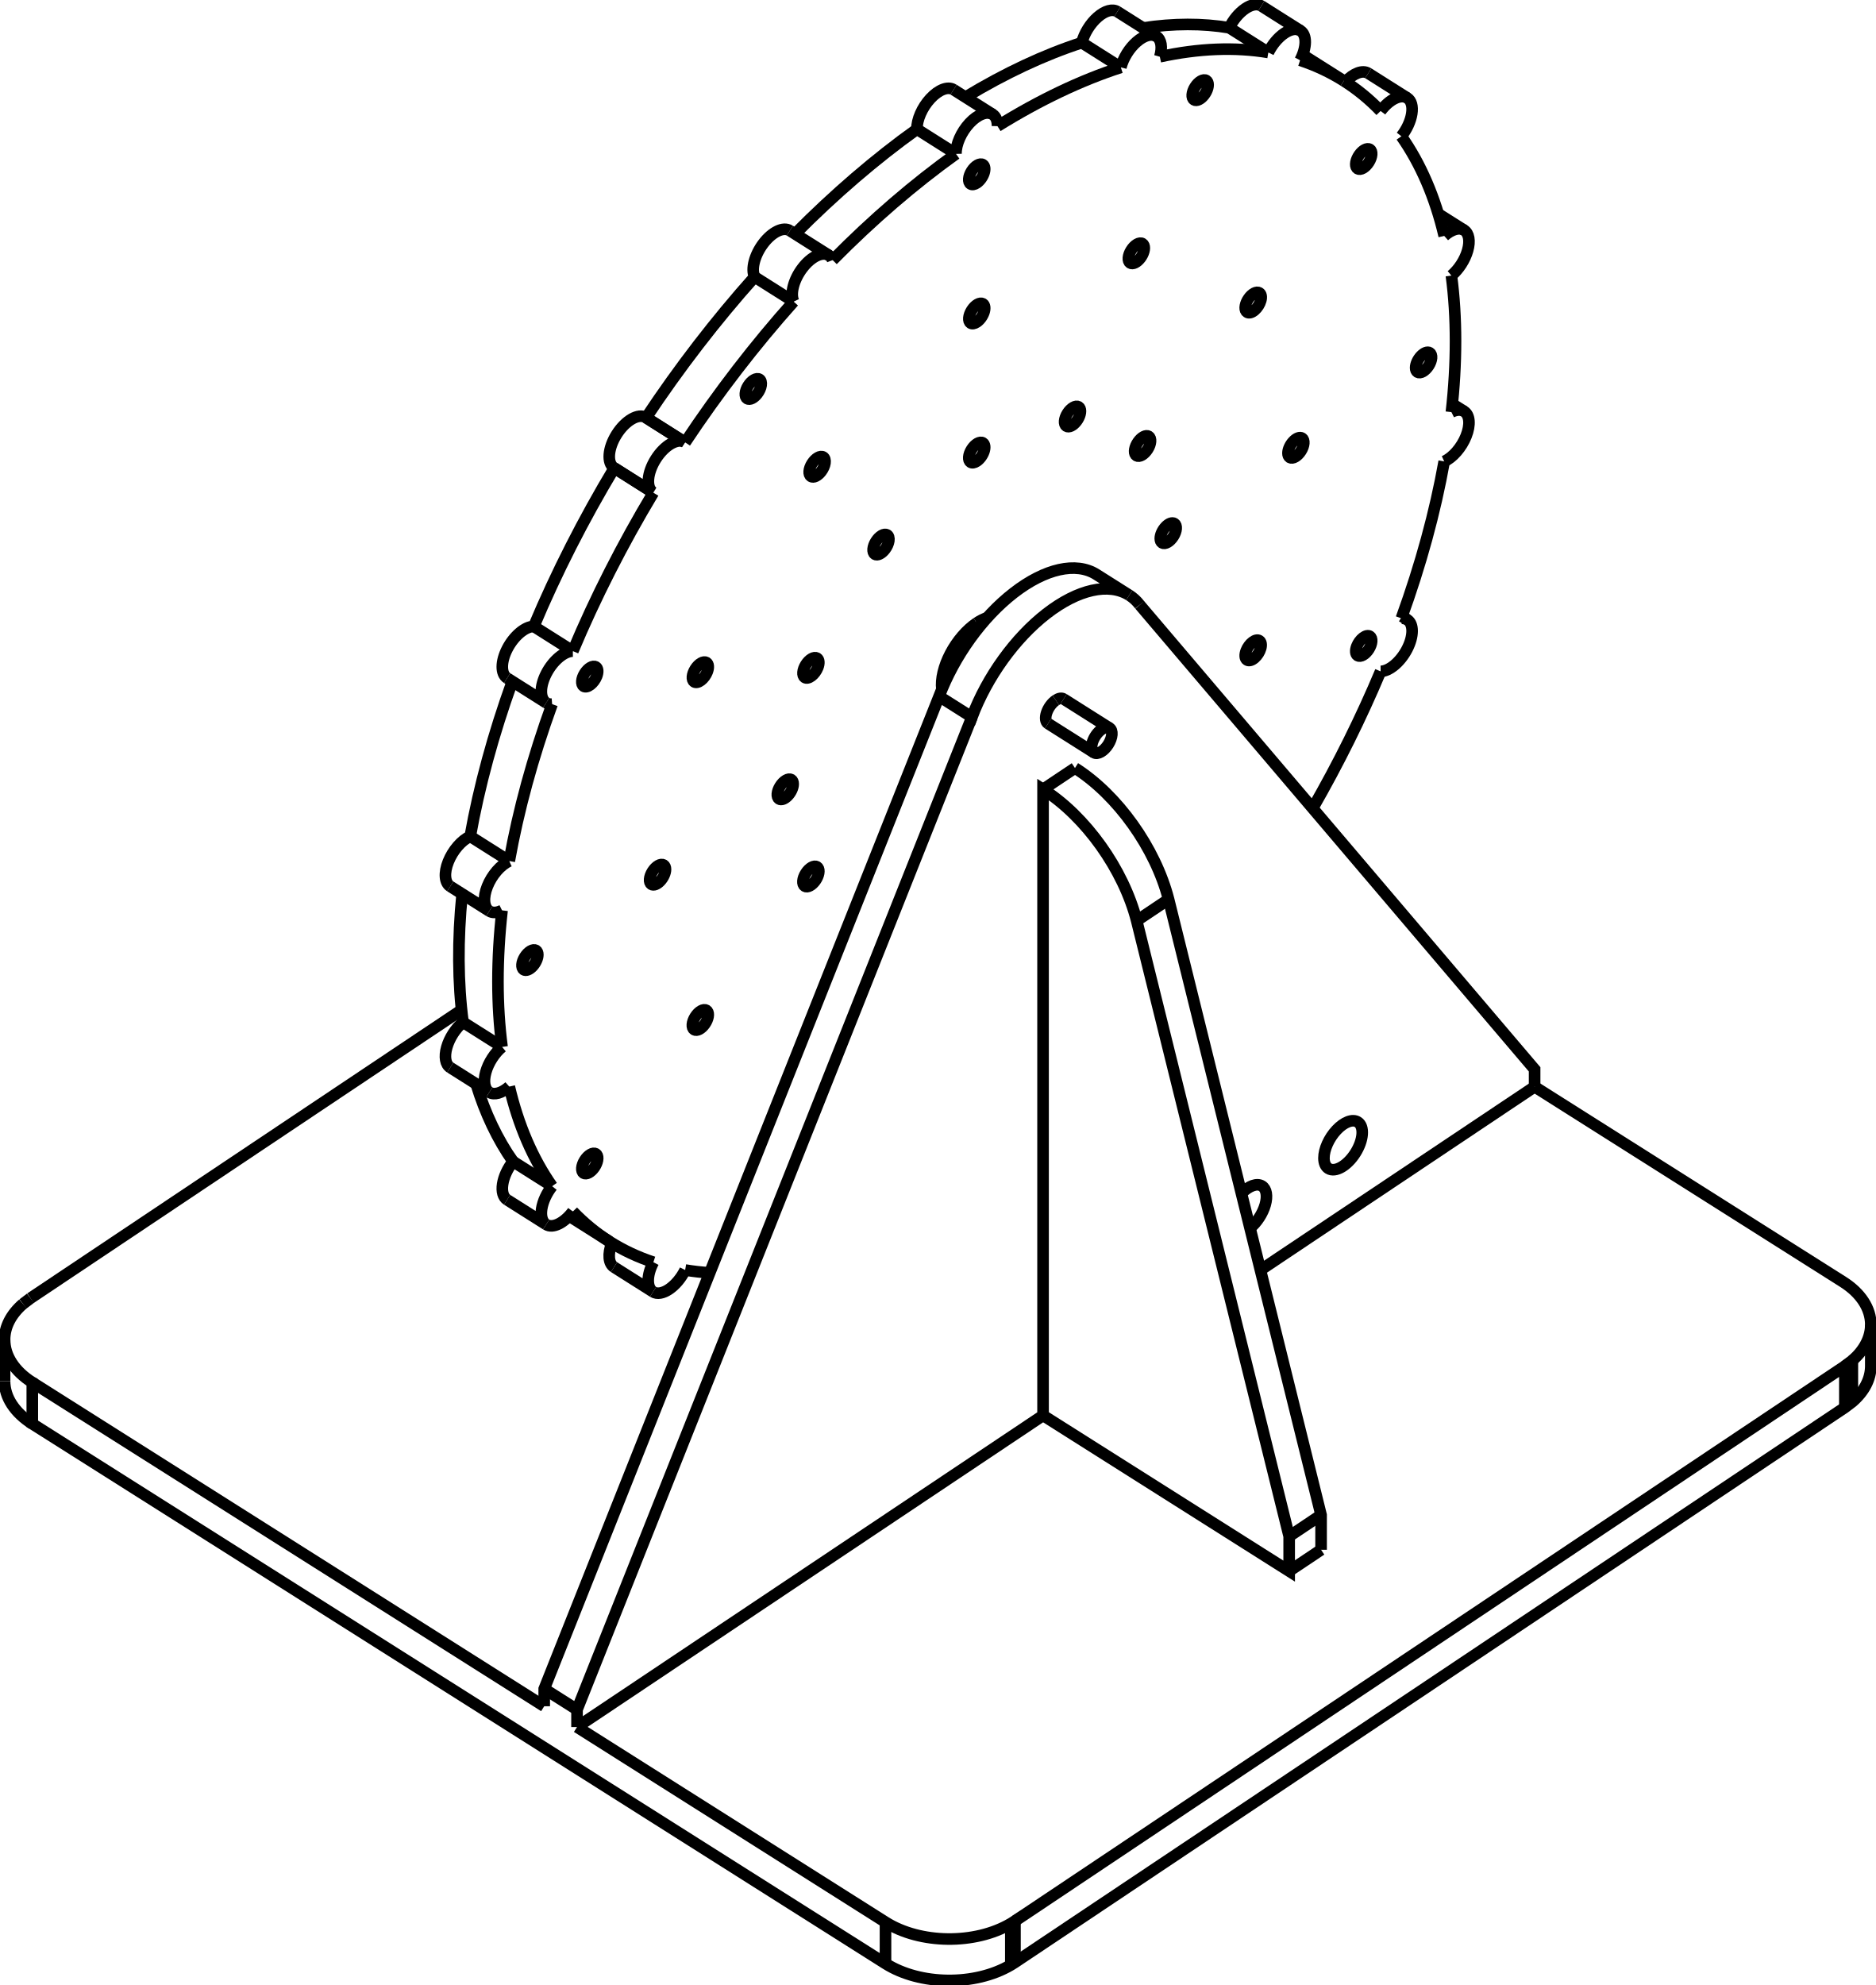
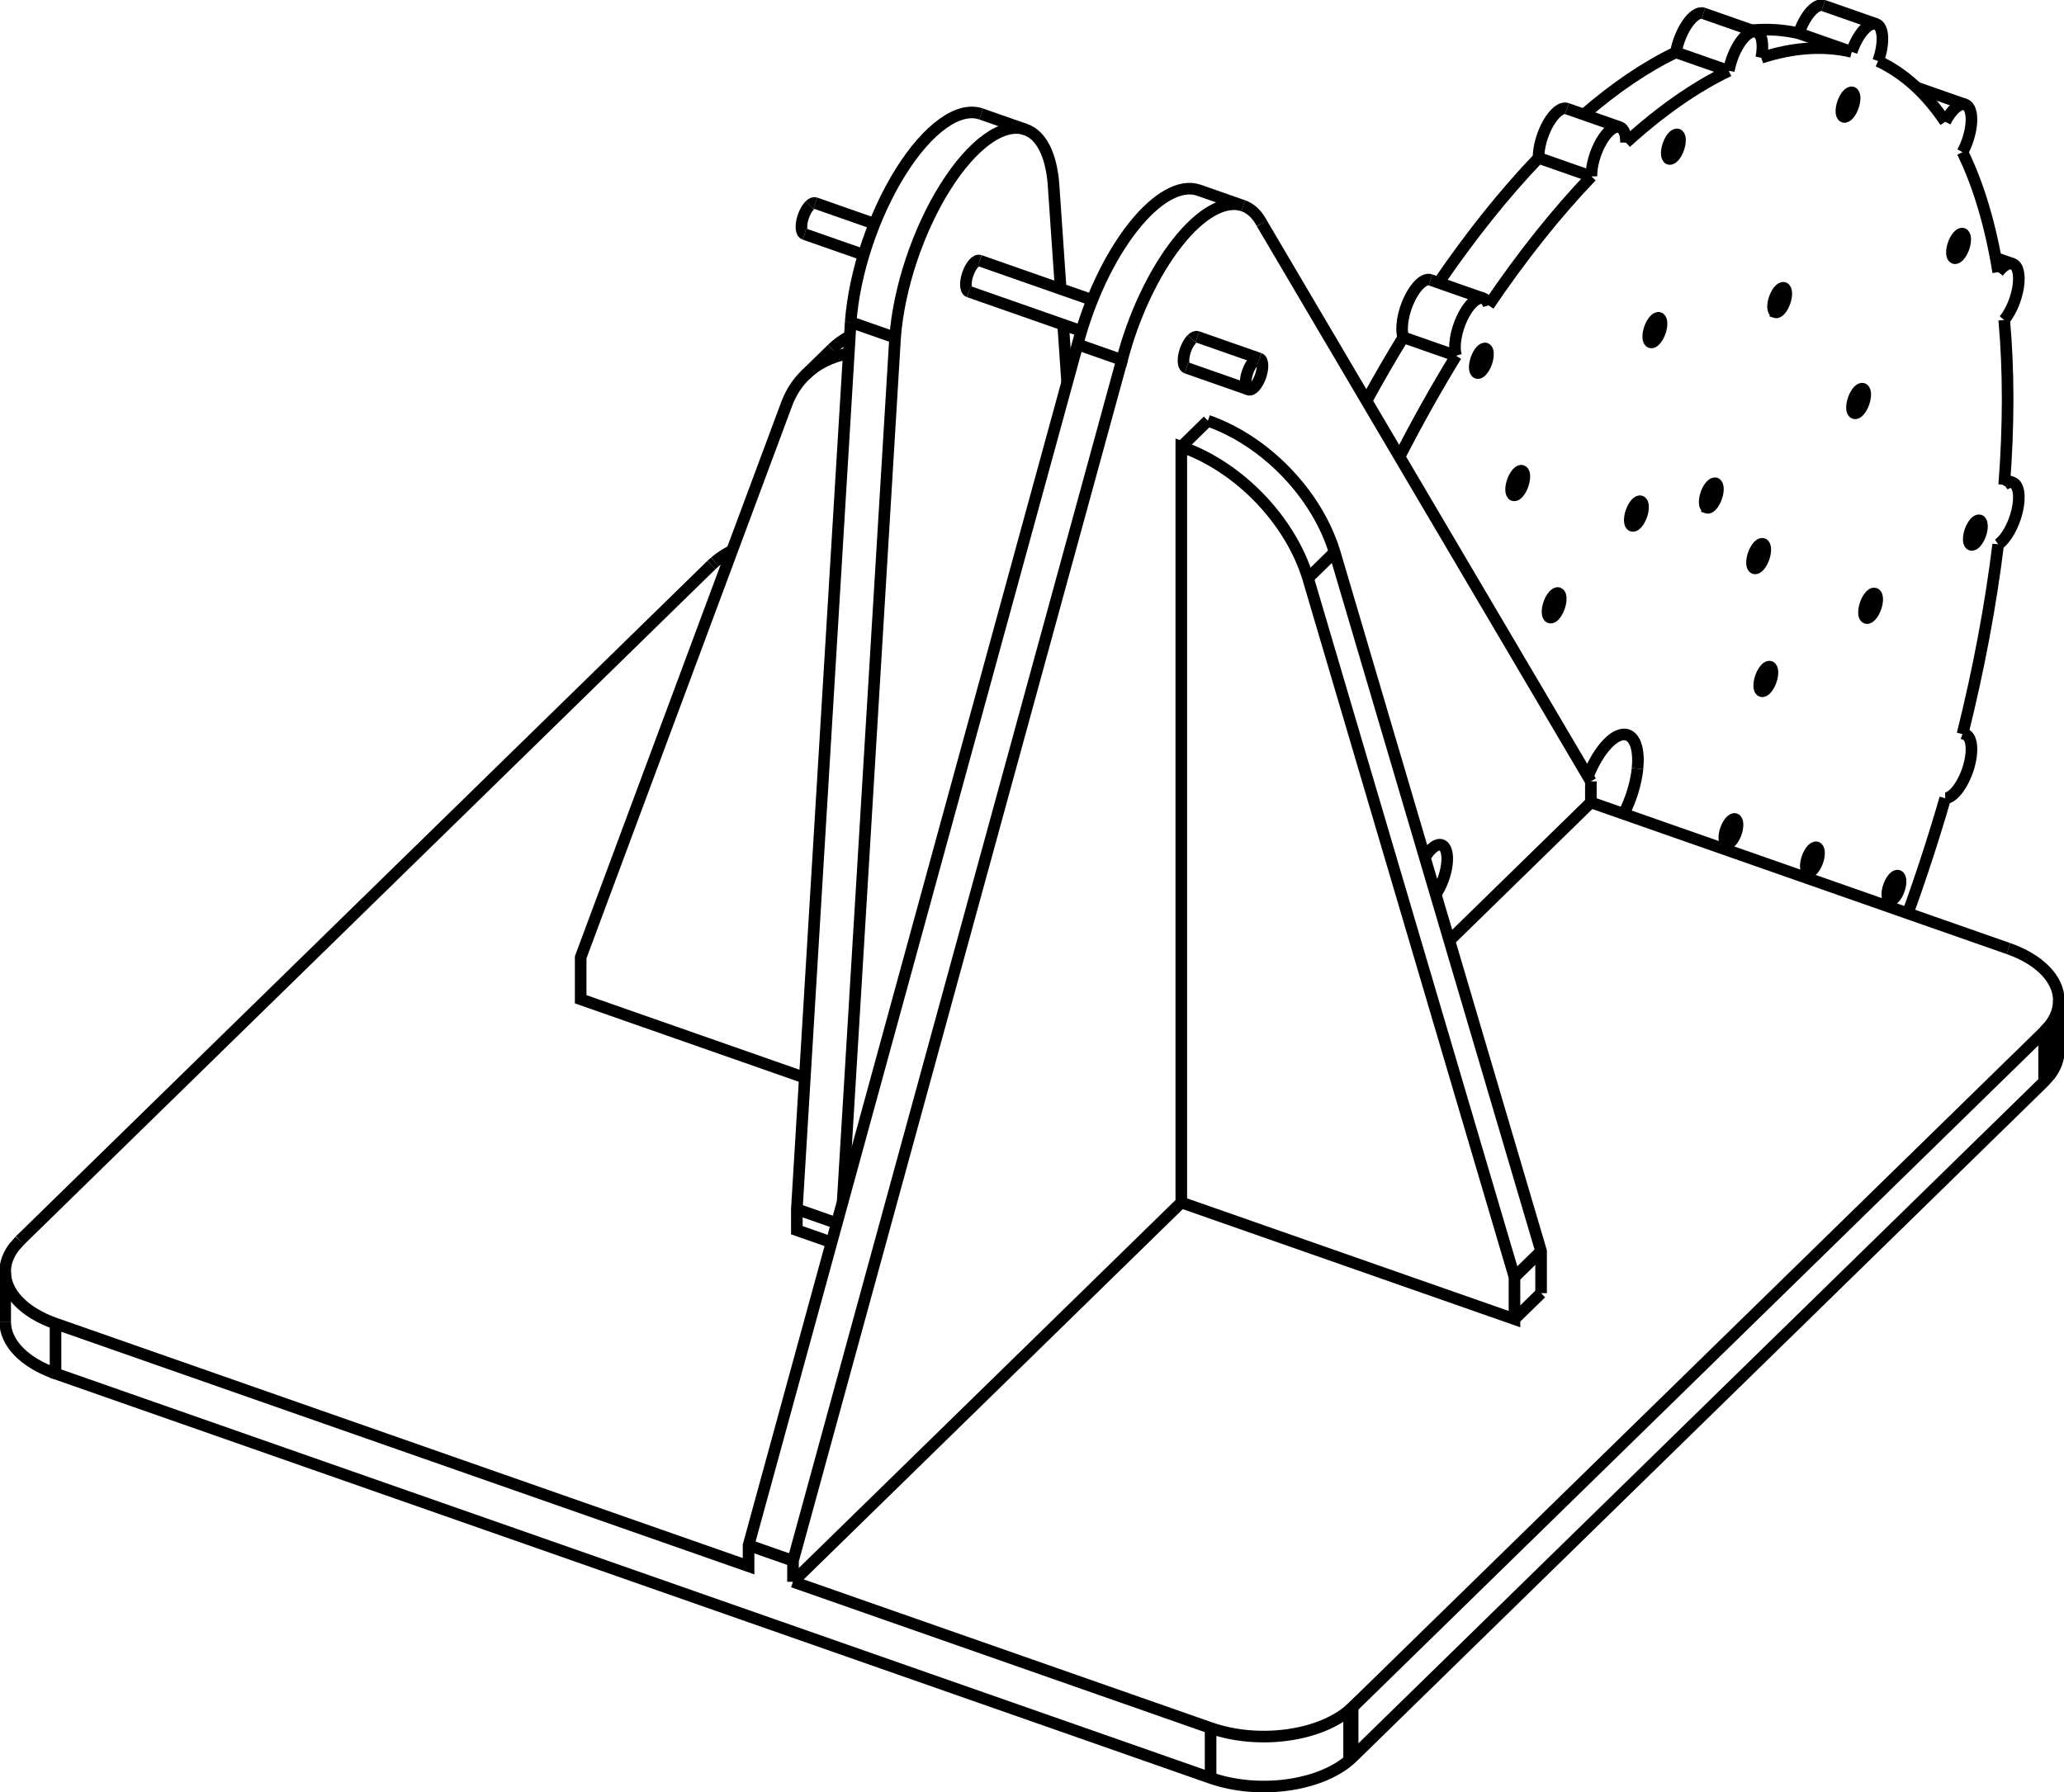
- <svg xmlns="http://www.w3.org/2000/svg" version="1.1" viewBox="-204.83 -160.092 409.66 433.557" fill="none" stroke="black" stroke-width="0.6%" vector-effect="non-scaling-stroke">
-   <path d="M -85.95 212.585 L -85.95 208.787 L 0.307 -7.996 A 30 15.89 122.316 0 1 34.675 -34.625 L 41.843 -30.091 A 30 15.89 302.316 0 0 7.476 -3.462 L 0.307 -7.996" />
-   <path d="M -199.801 124.698 A 20 13.006 180 0 0 -203.83 132.526 A 20 13.006 180 0 0 -197.775 141.85 L -197.775 150.89 L -11.4 268.783 A 20 13.006 180 0 0 15.977 269.096 L 16.881 268.528 L 198.167 147.325 L 199.801 146.085 A 20 13.006 180 0 0 203.83 138.257 L 203.83 129.217 A 20 13.006 180 0 0 197.775 119.893 L 130.394 77.27" />
-   <path d="M -198.167 123.458 L -199.801 124.698" />
-   <path d="M -104.003 60.502 L -198.167 123.458" />
-   <path d="M -197.775 141.85 L -85.95 212.585" />
-   <path d="M -11.4 259.743 L -11.4 268.783" />
-   <path d="M -78.782 217.12 L -11.4 259.743 A 20 13.006 180 0 0 15.977 260.056 L 16.881 259.488 L 16.881 268.528" />
-   <path d="M -78.782 217.12 L -78.782 213.321 L 7.476 -3.462" />
-   <path d="M -78.782 213.321 L -85.95 208.787" />
-   <path d="M 44.136 -27.972 A 30 15.89 302.316 0 0 41.843 -30.091" />
-   <path d="M 44.136 -27.972 L 130.394 73.472 L 130.394 77.27" />
-   <path d="M 66.349 100.56 A 6 3.178 122.316 0 1 70.848 98.961 A 6 3.178 122.316 0 1 68.23 108.151" />
-   <path d="M 84.375 92.844 A 6 3.178 122.316 0 1 91.766 84.976 A 6 3.178 122.316 1 1 85.351 95.118 A 6 3.178 122.316 0 1 84.375 92.844 Z" />
-   <path d="M -203.83 141.566 A 20 13.006 180 0 0 -197.775 150.89" />
-   <path d="M 15.977 260.056 L 15.977 269.096" />
-   <path d="M -78.782 217.12 L 23.017 149.06 L 76.779 183.067 L 76.779 175.471 L 43.469 41.005 A 30 16.336 56.234 0 0 23.017 12.32 L 23.017 149.06" />
-   <path d="M 83.751 178.406 L 76.779 183.067" />
-   <path d="M 70.499 117.314 L 130.394 77.27" />
-   <path d="M 199.801 137.045 A 20 13.006 180 0 0 203.83 129.217" />
-   <path d="M 198.167 138.285 L 199.801 137.045 L 199.801 146.085" />
-   <path d="M 16.881 259.488 L 198.167 138.285 L 198.167 147.325" />
-   <path d="M 29.989 7.659 L 23.017 12.32" />
-   <path d="M 25.806 -7.149 A 3.175 1.682 122.316 0 1 27.503 -7.421" />
-   <path d="M 24.108 -2.054 A 3.175 1.682 122.316 0 1 25.806 -7.149" />
-   <path d="M 83.751 170.809 L 76.779 175.471" />
-   <path d="M 83.751 178.406 L 83.751 170.809 L 50.442 36.343 A 30 16.336 56.234 0 0 29.989 7.659" />
-   <path d="M 50.442 36.343 L 43.469 41.005" />
-   <path d="M 35.841 -0.801 A 3.175 1.682 122.316 0 1 37.539 -1.073 A 3.175 1.682 122.316 0 1 34.144 4.294 A 3.175 1.682 122.316 0 1 35.841 -0.801 Z" />
-   <path d="M -70.703 116.669 A 6.5 3.443 122.316 0 1 -71.179 111.4" />
-   <path d="M -80.188 105.706 A 150 79.451 122.316 0 1 -80.519 105.494" />
-   <path d="M -94.05 101.963 A 6.5 3.443 122.316 0 1 -92.756 93.599 A 150 79.451 122.316 0 1 -100.819 76.659" />
-   <path d="M -106.474 73.081 A 6.5 3.443 122.316 0 1 -103.689 63.169 A 150 79.451 122.316 0 1 -103.879 35.148" />
-   <path d="M -106.474 33.507 A 6.5 3.443 122.316 0 1 -102.115 22.58 A 150 79.451 122.316 0 1 -92.911 -11.265" />
-   <path d="M -94.05 -11.986 A 6.5 3.443 122.316 0 1 -88.225 -23.273 A 150 79.451 122.316 0 1 -70.636 -57.87" />
-   <path d="M -70.636 -57.871 A 6.5 3.443 122.316 0 1 -70.703 -57.912 A 6.5 3.443 122.316 0 1 -63.753 -68.898 A 6.5 3.443 122.316 0 1 -63.694 -68.859 L -55.284 -63.539" />
-   <path d="M -63.693 -68.86 A 150 79.451 122.316 0 1 -39.995 -99.61 A 6.5 3.443 122.316 0 1 -32.296 -109.716" />
-   <path d="M -31.163 -109 A 150 79.451 122.316 0 1 -4.531 -131.874 L 3.999 -126.478" />
-   <path d="M -4.531 -131.874 A 6.5 3.443 122.316 0 1 3.475 -140.504" />
-   <path d="M 6.058 -138.87 A 150 79.451 122.316 0 1 31.48 -150.773 L 40.01 -145.377" />
-   <path d="M 31.48 -150.773 A 6.5 3.443 122.316 0 1 39.246 -157.548" />
-   <path d="M 44.87 -153.99 A 150 79.451 122.316 0 1 63.694 -154.027 L 72.224 -148.631" />
-   <path d="M 63.694 -154.027 A 6.5 3.443 122.316 0 1 70.703 -158.791" />
-   <path d="M 79.71 -148.126 A 150 79.451 122.316 0 1 80.188 -147.828" />
-   <path d="M 89.049 -142.221 A 6.5 3.443 122.316 0 1 94.05 -144.086" />
-   <path d="M 1.327 -13.718 A 11 5.826 302.316 0 0 3.017 -15.396" />
-   <path d="M 6.412 -20.762 A 11 5.826 302.316 0 0 7.204 -23.009" />
-   <path d="M -49.792 117.915 A 150 79.451 122.316 0 1 -55.163 117.3" />
-   <path d="M -62.105 115.595 A 6.5 3.443 302.316 0 0 -62.172 122.065 L -70.703 116.669" />
-   <path d="M -62.172 122.065 A 6.5 3.443 302.316 0 0 -55.163 117.3" />
-   <path d="M -62.105 115.595 A 150 79.451 122.316 0 1 -71.658 111.102 L -80.188 105.706" />
-   <path d="M -71.658 111.102 A 150 79.451 122.316 0 1 -79.695 104.516" />
-   <path d="M -84.226 98.995 A 6.5 3.443 302.316 0 0 -85.52 107.359 L -94.05 101.963" />
-   <path d="M -85.52 107.359 A 6.5 3.443 302.316 0 0 -79.695 104.516" />
-   <path d="M -84.226 98.995 A 150 79.451 122.316 0 1 -93.585 77.237" />
-   <path d="M -95.159 68.565 A 6.5 3.443 302.316 0 0 -97.943 78.477 L -106.474 73.081" />
-   <path d="M -97.943 78.477 A 6.5 3.443 302.316 0 0 -93.585 77.237" />
-   <path d="M -95.159 68.565 A 150 79.451 122.316 0 1 -95.159 38.752" />
-   <path d="M -93.585 27.976 A 6.5 3.443 302.316 0 0 -97.943 38.903 L -106.474 33.507" />
-   <path d="M -97.943 38.903 A 6.5 3.443 302.316 0 0 -95.159 38.752" />
-   <path d="M -93.585 27.976 A 150 79.451 122.316 0 1 -84.226 -6.297" />
-   <path d="M -79.695 -17.877 A 6.5 3.443 302.316 0 0 -85.52 -6.59 L -94.05 -11.986" />
-   <path d="M -85.52 -6.59 A 6.5 3.443 302.316 0 0 -84.226 -6.297" />
-   <path d="M -79.695 -17.877 A 150 79.451 122.316 0 1 -62.105 -52.475" />
-   <path d="M -55.163 -63.463 A 6.5 3.443 302.316 0 0 -55.223 -63.502 L -63.753 -68.898" />
-   <path d="M -55.223 -63.502 A 6.5 3.443 302.316 0 0 -62.172 -52.516 L -70.703 -57.912" />
-   <path d="M -62.172 -52.516 A 6.5 3.443 302.316 0 0 -62.105 -52.475" />
-   <path d="M -55.163 -63.463 A 150 79.451 122.316 0 1 -31.465 -94.214" />
-   <path d="M -22.95 -103.284 A 6.5 3.443 302.316 0 0 -23.766 -104.32 L -32.296 -109.716" />
-   <path d="M -23.766 -104.32 A 6.5 3.443 302.316 0 0 -31.465 -94.214" />
-   <path d="M -22.95 -103.284 A 150 79.451 122.316 0 1 3.999 -126.478" />
-   <path d="M 13.061 -132.537 A 6.5 3.443 302.316 0 0 12.005 -135.108 L 3.475 -140.504" />
-   <path d="M 12.005 -135.108 A 6.5 3.443 302.316 0 0 3.999 -126.478" />
-   <path d="M 13.061 -132.537 A 150 79.451 122.316 0 1 40.01 -145.377" />
-   <path d="M 48.526 -147.694 A 6.5 3.443 302.316 0 0 47.776 -152.152 L 39.246 -157.548" />
-   <path d="M 47.776 -152.152 A 6.5 3.443 302.316 0 0 40.01 -145.377" />
-   <path d="M 48.526 -147.694 A 150 79.451 122.316 0 1 72.224 -148.631" />
-   <path d="M 79.166 -146.926 A 6.5 3.443 302.316 0 0 79.233 -153.396 L 70.703 -158.791" />
-   <path d="M 79.233 -153.396 A 6.5 3.443 302.316 0 0 72.224 -148.631" />
-   <path d="M 79.166 -146.926 A 150 79.451 122.316 0 1 88.718 -142.433 L 80.188 -147.828" />
-   <path d="M 88.718 -142.433 A 150 79.451 122.316 0 1 96.755 -135.847" />
-   <path d="M 101.286 -130.326 A 6.5 3.443 302.316 0 0 102.581 -138.69 L 94.05 -144.086" />
-   <path d="M 102.581 -138.69 A 6.5 3.443 302.316 0 0 96.755 -135.847" />
-   <path d="M 101.286 -130.326 A 150 79.451 122.316 0 1 110.646 -108.567" />
-   <path d="M 112.219 -99.896 A 6.5 3.443 302.316 0 0 115.004 -109.808 L 109.349 -113.385" />
-   <path d="M 115.004 -109.808 A 6.5 3.443 302.316 0 0 110.646 -108.567" />
-   <path d="M 112.219 -99.896 A 150 79.451 122.316 0 1 112.219 -70.082" />
-   <path d="M 110.646 -59.307 A 6.5 3.443 302.316 0 0 115.004 -70.234 L 112.409 -71.875" />
-   <path d="M 115.004 -70.234 A 6.5 3.443 302.316 0 0 112.219 -70.082" />
-   <path d="M 110.646 -59.307 A 150 79.451 122.316 0 1 101.286 -25.034" />
-   <path d="M 96.755 -13.454 A 6.5 3.443 302.316 0 0 102.581 -24.74 L 101.441 -25.461" />
-   <path d="M 102.581 -24.74 A 6.5 3.443 302.316 0 0 101.286 -25.034" />
-   <path d="M 96.755 -13.454 A 150 79.451 122.316 0 1 81.916 16.46" />
-   <path d="M -74.497 92.072 A 2.5 1.324 122.316 0 1 -77.344 96.143 A 2.5 1.324 122.316 0 1 -74.671 91.918 A 2.5 1.324 122.316 0 1 -74.497 92.072 Z" />
-   <path d="M -50.344 60.73 A 2.5 1.324 122.316 0 1 -53.19 64.802 A 2.5 1.324 122.316 0 1 -50.517 60.576 A 2.5 1.324 122.316 0 1 -50.344 60.73 Z" />
-   <path d="M -26.19 29.388 A 2.5 1.324 122.316 0 1 -29.037 33.46 A 2.5 1.324 122.316 0 1 -26.364 29.234 A 2.5 1.324 122.316 0 1 -26.19 29.388 Z" />
-   <path d="M -87.342 48.432 A 2.5 1.324 122.316 0 1 -90.422 51.71 A 2.5 1.324 122.316 0 1 -87.749 47.485 A 2.5 1.324 122.316 0 1 -87.342 48.432 Z" />
-   <path d="M -74.497 -12.382 A 2.5 1.324 122.316 0 1 -77.344 -10.21 A 2.5 1.324 122.316 0 1 -74.671 -14.435 A 2.5 1.324 122.316 0 1 -74.497 -12.382 Z" />
-   <path d="M -59.452 29.786 A 2.5 1.324 122.316 0 1 -62.531 33.064 A 2.5 1.324 122.316 0 1 -59.859 28.838 A 2.5 1.324 122.316 0 1 -59.452 29.786 Z" />
-   <path d="M -50.344 -13.337 A 2.5 1.324 122.316 0 1 -53.19 -11.165 A 2.5 1.324 122.316 0 1 -50.517 -15.39 A 2.5 1.324 122.316 0 1 -50.344 -13.337 Z" />
-   <path d="M -31.562 11.139 A 2.5 1.324 122.316 0 1 -34.641 14.417 A 2.5 1.324 122.316 0 1 -31.968 10.192 A 2.5 1.324 122.316 0 1 -31.562 11.139 Z" />
-   <path d="M -26.19 -14.292 A 2.5 1.324 122.316 0 1 -29.037 -12.12 A 2.5 1.324 122.316 0 1 -26.364 -16.345 A 2.5 1.324 122.316 0 1 -26.19 -14.292 Z" />
-   <path d="M -11.516 -40.092 A 2.5 1.324 122.316 0 1 -13.724 -39.041 A 2.5 1.324 122.316 0 1 -11.051 -43.266 A 2.5 1.324 122.316 0 1 -11.516 -40.092 Z" />
-   <path d="M -25.461 -57.084 A 2.5 1.324 122.316 0 1 -27.669 -56.033 A 2.5 1.324 122.316 0 1 -24.996 -60.259 A 2.5 1.324 122.316 0 1 -25.461 -57.084 Z" />
-   <path d="M -39.406 -74.076 A 2.5 1.324 122.316 0 1 -41.614 -73.025 A 2.5 1.324 122.316 0 1 -38.941 -77.251 A 2.5 1.324 122.316 0 1 -39.406 -74.076 Z" />
-   <path d="M 67.404 -17.993 A 2.5 1.324 122.316 0 1 70.25 -20.166 A 2.5 1.324 122.316 1 1 67.578 -15.94 A 2.5 1.324 122.316 0 1 67.404 -17.993 Z" />
-   <path d="M 91.558 -18.949 A 2.5 1.324 122.316 0 1 94.404 -21.121 A 2.5 1.324 122.316 1 1 91.731 -16.895 A 2.5 1.324 122.316 0 1 91.558 -18.949 Z" />
-   <path d="M 104.402 -79.763 A 2.5 1.324 122.316 0 1 107.482 -83.041 A 2.5 1.324 122.316 0 1 104.809 -78.815 A 2.5 1.324 122.316 0 1 104.402 -79.763 Z" />
-   <path d="M 8.53 -24.022 A 11 5.826 122.316 0 1 10.804 -25.166" />
-   <path d="M 0.92 -9.54 A 11 5.826 122.316 0 1 8.53 -24.022" />
-   <path d="M 8.53 -59.346 A 2.5 1.324 122.316 0 1 7.194 -59.132 A 2.5 1.324 122.316 0 1 9.867 -63.358 A 2.5 1.324 122.316 0 1 8.53 -59.346 Z" />
-   <path d="M 28.576 -66.896 A 2.5 1.324 122.316 0 1 28.111 -67.011 A 2.5 1.324 122.316 0 1 30.784 -71.236 A 2.5 1.324 122.316 0 1 28.576 -66.896 Z" />
-   <path d="M 43.251 -60.719 A 2.5 1.324 122.316 0 1 46.097 -64.791 A 2.5 1.324 122.316 1 1 43.424 -60.565 A 2.5 1.324 122.316 0 1 43.251 -60.719 Z" />
-   <path d="M 48.622 -42.47 A 2.5 1.324 122.316 0 1 51.702 -45.748 A 2.5 1.324 122.316 0 1 49.029 -41.522 A 2.5 1.324 122.316 0 1 48.622 -42.47 Z" />
-   <path d="M 8.53 -89.732 A 2.5 1.324 122.316 0 1 7.194 -89.519 A 2.5 1.324 122.316 0 1 9.867 -93.744 A 2.5 1.324 122.316 0 1 8.53 -89.732 Z" />
-   <path d="M 8.53 -120.119 A 2.5 1.324 122.316 0 1 7.194 -119.905 A 2.5 1.324 122.316 0 1 9.867 -124.131 A 2.5 1.324 122.316 0 1 8.53 -120.119 Z" />
-   <path d="M 42.521 -102.535 A 2.5 1.324 122.316 0 1 42.056 -102.649 A 2.5 1.324 122.316 0 1 44.729 -106.875 A 2.5 1.324 122.316 0 1 42.521 -102.535 Z" />
-   <path d="M 56.466 -138.174 A 2.5 1.324 122.316 0 1 56.001 -138.288 A 2.5 1.324 122.316 0 1 58.674 -142.514 A 2.5 1.324 122.316 0 1 56.466 -138.174 Z" />
-   <path d="M 76.512 -61.116 A 2.5 1.324 122.316 0 1 79.592 -64.394 A 2.5 1.324 122.316 0 1 76.919 -60.169 A 2.5 1.324 122.316 0 1 76.512 -61.116 Z" />
-   <path d="M 67.404 -92.061 A 2.5 1.324 122.316 0 1 70.25 -96.132 A 2.5 1.324 122.316 1 1 67.578 -91.907 A 2.5 1.324 122.316 0 1 67.404 -92.061 Z" />
-   <path d="M 91.558 -123.402 A 2.5 1.324 122.316 0 1 94.404 -127.474 A 2.5 1.324 122.316 1 1 91.731 -123.248 A 2.5 1.324 122.316 0 1 91.558 -123.402 Z" />
-   <path d="M -92.756 93.599 L -84.226 98.995" />
-   <path d="M -103.689 63.169 L -95.159 68.565" />
-   <path d="M -102.115 22.58 L -93.585 27.976" />
-   <path d="M -88.225 -23.273 L -79.695 -17.877" />
-   <path d="M -70.636 -57.871 L -62.237 -52.559" />
-   <path d="M -39.995 -99.61 L -31.465 -94.214" />
-   <path d="M 6.981 -20.402 L 5.513 -21.331" />
-   <path d="M 3.586 -15.036 L 2.118 -15.964" />
-   <path d="M -203.83 141.566 L -203.83 132.526" />
-   <path d="M 37.539 -1.073 L 27.503 -7.421" />
-   <path d="M 34.144 4.294 L 24.108 -2.054" />
+ <svg xmlns="http://www.w3.org/2000/svg" version="1.1" viewBox="-250.984 -153.26 398.629 346.116" fill="none" stroke="black" stroke-width="0.6%" vector-effect="non-scaling-stroke">
+   <path d="M -94.569 -113.61 A 3.175 1.323 289.299 0 0 -95.618 -108.038" />
+   <path d="M -93.52 -114.031 A 3.175 1.323 289.299 0 0 -94.569 -113.61" />
+   <path d="M -86.691 -91.035 A 30 12.499 109.299 0 1 -61.488 -131.237" />
+   <path d="M -86.691 -91.035 L -97.086 80.333 L -97.086 84.389 L -90.382 86.736" />
+   <path d="M -247.144 86.381 L -248.296 87.686 A 20 11.698 180 0 0 -249.984 92.39 A 20 11.698 180 0 0 -240.257 102.427 L -106.409 149.296 L -106.409 145.241 L -42.865 -86.73 A 30 12.499 109.299 0 1 -19.446 -116.515 L -10.866 -113.511 A 30 12.499 289.299 0 0 -34.285 -83.725 L -42.865 -86.73" />
+   <path d="M -113.594 -44.103 L -247.144 86.381" />
+   <path d="M -112.915 -44.721 L -113.594 -44.103" />
+   <path d="M -109.59 -46.905 A 20 11.698 180 0 0 -112.915 -44.721" />
+   <path d="M -95.545 54.932 L -138.835 39.773 L -138.835 31.663 L -98.965 -75.448 A 30 20.877 225.665 0 1 -95.45 -80.815 A 30 20.877 225.665 0 1 -87.058 -84.992" />
+   <path d="M -44.883 -79.362 L -45.652 -90.541" />
+   <path d="M -46.126 -97.436 L -47.535 -117.905 A 30 12.499 289.299 0 0 -52.908 -128.233 A 30 12.499 289.299 0 0 -78.111 -88.031 L -88.237 78.902" />
+   <path d="M -86.691 -91.035 L -78.111 -88.031" />
+   <path d="M -97.086 80.333 L -89.369 83.035" />
+   <path d="M -90.314 -85.834 A 30 20.877 225.665 0 1 -86.854 -88.344" />
+   <path d="M 96.423 -146.817 A 6.5 2.708 109.299 0 1 101.174 -152.195" />
+   <path d="M 87.31 -147.421 A 150 62.493 109.299 0 1 96.423 -146.817 L 106.633 -143.242" />
+   <path d="M 72.691 -143.152 A 6.5 2.708 109.299 0 1 78.001 -150.68" />
+   <path d="M 54.917 -131.127 A 150 62.493 109.299 0 1 72.691 -143.152 L 82.902 -139.577" />
+   <path d="M 46.163 -122.76 A 6.5 2.708 109.299 0 1 51.649 -132.271" />
+   <path d="M 26.858 -98.64 A 150 62.493 109.299 0 1 46.163 -122.76 L 56.373 -119.185" />
+   <path d="M 20.037 -88.101 A 6.5 2.708 109.299 0 1 25.297 -99.187" />
+   <path d="M 12.931 -75.829 A 150 62.493 109.299 0 1 20.037 -88.101 L 30.247 -84.526" />
+   <path d="M 124.705 0.941 A 150 62.493 109.299 0 1 117.475 23.176" />
+   <path d="M 124.705 0.941 A 6.5 2.708 289.299 0 0 128.585 -11.393 A 6.5 2.708 289.299 0 0 128.043 -11.45" />
+   <path d="M 134.937 -48.099 A 150 62.493 109.299 0 1 128.043 -11.45" />
+   <path d="M 134.937 -48.099 A 6.5 2.708 289.299 0 0 137.737 -60.04 A 6.5 2.708 289.299 0 0 136.097 -59.613" />
+   <path d="M 136.097 -91.445 A 150 62.493 109.299 0 1 136.097 -59.613" />
+   <path d="M 136.097 -91.445 A 6.5 2.708 289.299 0 0 137.737 -102.294 A 6.5 2.708 289.299 0 0 134.937 -100.694" />
+   <path d="M 128.043 -123.87 A 150 62.493 109.299 0 1 134.937 -100.694" />
+   <path d="M 128.043 -123.87 A 6.5 2.708 289.299 0 0 128.585 -133.057 A 6.5 2.708 289.299 0 0 124.705 -129.738" />
+   <path d="M 111.747 -141.462 A 150 62.493 109.299 0 1 124.705 -129.738" />
+   <path d="M 111.747 -141.462 A 6.5 2.708 289.299 0 0 111.385 -148.62 A 6.5 2.708 289.299 0 0 106.633 -143.242" />
+   <path d="M 89.175 -142.101 A 150 62.493 109.299 0 1 106.633 -143.242" />
+   <path d="M 89.175 -142.101 A 6.5 2.708 289.299 0 0 88.211 -147.105 A 6.5 2.708 289.299 0 0 82.902 -139.577" />
+   <path d="M 63.049 -125.708 A 150 62.493 109.299 0 1 82.902 -139.577" />
+   <path d="M 63.049 -125.708 A 6.5 2.708 289.299 0 0 61.859 -128.695 A 6.5 2.708 289.299 0 0 56.373 -119.185" />
+   <path d="M 36.52 -94.261 A 150 62.493 109.299 0 1 56.373 -119.185" />
+   <path d="M 36.52 -94.261 A 6.5 2.708 289.299 0 0 35.507 -95.611 A 6.5 2.708 289.299 0 0 30.247 -84.526" />
+   <path d="M 19.307 -65.013 A 150 62.493 109.299 0 1 30.247 -84.526" />
+   <path d="M 35.555 -82.095 A 2.5 1.042 109.299 0 1 34.29 -81.212 A 2.5 1.042 109.299 0 1 35.942 -85.931 A 2.5 1.042 109.299 0 1 35.555 -82.095 Z" />
+   <path d="M 71.975 -122.71 A 2.5 1.042 109.299 0 1 71.372 -122.566 A 2.5 1.042 109.299 0 1 73.024 -127.285 A 2.5 1.042 109.299 0 1 71.975 -122.71 Z" />
+   <path d="M 42.582 -58.474 A 2.5 1.042 109.299 0 1 41.317 -57.59 A 2.5 1.042 109.299 0 1 42.969 -62.31 A 2.5 1.042 109.299 0 1 42.582 -58.474 Z" />
+   <path d="M 68.407 -87.274 A 2.5 1.042 109.299 0 1 67.804 -87.129 A 2.5 1.042 109.299 0 1 69.457 -91.848 A 2.5 1.042 109.299 0 1 68.407 -87.274 Z" />
+   <path d="M 49.609 -34.852 A 2.5 1.042 109.299 0 1 48.344 -33.969 A 2.5 1.042 109.299 0 1 49.996 -38.688 A 2.5 1.042 109.299 0 1 49.609 -34.852 Z" />
+   <path d="M 64.84 -51.837 A 2.5 1.042 109.299 0 1 64.236 -51.692 A 2.5 1.042 109.299 0 1 65.889 -56.411 A 2.5 1.042 109.299 0 1 64.84 -51.837 Z" />
+   <path d="M 65.275 -4.784 A 11 4.583 109.299 0 1 62.594 3.959" />
+   <path d="M 55.703 -3.269 A 11 4.583 109.299 0 1 63.346 -11.279 A 11 4.583 109.299 0 1 65.275 -4.784" />
+   <path d="M 105.109 -130.686 A 2.5 1.042 109.299 0 1 105.108 -130.686 A 2.5 1.042 109.299 0 1 106.761 -135.405 A 2.5 1.042 109.299 0 1 105.109 -130.686 Z" />
+   <path d="M 91.903 -92.929 A 2.5 1.042 109.299 0 1 91.902 -92.93 A 2.5 1.042 109.299 0 1 93.554 -97.649 A 2.5 1.042 109.299 0 1 91.903 -92.929 Z" />
+   <path d="M 78.696 -55.172 A 2.5 1.042 109.299 0 1 78.695 -55.173 A 2.5 1.042 109.299 0 1 80.347 -59.892 A 2.5 1.042 109.299 0 1 78.696 -55.172 Z" />
+   <path d="M 87.465 -43.965 A 2.5 1.042 109.299 0 1 89.498 -48.197 A 2.5 1.042 109.299 0 1 87.845 -43.478 A 2.5 1.042 109.299 0 1 87.465 -43.965 Z" />
+   <path d="M 88.797 -21.217 A 2.5 1.042 109.299 0 1 90.888 -24.46 A 2.5 1.042 109.299 0 1 89.236 -19.741 A 2.5 1.042 109.299 0 1 88.797 -21.217 Z" />
+   <path d="M 106.772 -73.925 A 2.5 1.042 109.299 0 1 108.805 -78.157 A 2.5 1.042 109.299 0 1 107.152 -73.438 A 2.5 1.042 109.299 0 1 106.772 -73.925 Z" />
+   <path d="M 126.079 -103.885 A 2.5 1.042 109.299 0 1 128.112 -108.117 A 2.5 1.042 109.299 0 1 126.459 -103.398 A 2.5 1.042 109.299 0 1 126.079 -103.885 Z" />
+   <path d="M 82.336 6.976 A 2.5 1.042 109.299 0 1 84.146 4.958 A 2.5 1.042 109.299 0 1 82.494 9.677 A 2.5 1.042 109.299 0 1 82.336 6.976 Z" />
+   <path d="M 109.031 -35.352 A 2.5 1.042 109.299 0 1 111.122 -38.595 A 2.5 1.042 109.299 0 1 109.47 -33.876 A 2.5 1.042 109.299 0 1 109.031 -35.352 Z" />
+   <path d="M 129.265 -49.488 A 2.5 1.042 109.299 0 1 131.356 -52.731 A 2.5 1.042 109.299 0 1 129.704 -48.012 A 2.5 1.042 109.299 0 1 129.265 -49.488 Z" />
+   <path d="M 98.075 12.452 A 2.5 1.042 109.299 0 1 99.885 10.435 A 2.5 1.042 109.299 0 1 98.233 15.154 A 2.5 1.042 109.299 0 1 98.075 12.452 Z" />
+   <path d="M 113.815 17.929 A 2.5 1.042 109.299 0 1 115.625 15.911 A 2.5 1.042 109.299 0 1 113.972 20.63 A 2.5 1.042 109.299 0 1 113.815 17.929 Z" />
+   <path d="M 136.919 29.985 L 56.267 1.743" />
+   <path d="M 56.267 -2.312 L 56.267 1.743" />
+   <path d="M -240.257 102.427 L -240.257 112.079 L -17.177 190.195 A 20 11.698 180 0 0 9.577 186.785 L 10.256 186.166 L 143.806 55.683 L 144.958 54.378 A 20 11.698 180 0 0 146.646 49.674 L 146.646 40.022 A 20 11.698 180 0 0 136.919 29.985" />
+   <path d="M -17.177 180.543 L -17.177 190.195" />
+   <path d="M -97.829 152.301 L -17.177 180.543 A 20 11.698 180 0 0 9.577 177.133 L 9.577 186.785" />
+   <path d="M -97.829 152.301 L -97.829 148.245 L -34.285 -83.725" />
+   <path d="M -97.829 148.245 L -106.409 145.241" />
+   <path d="M -249.984 102.042 A 20 11.698 180 0 0 -240.257 112.079" />
+   <path d="M -63.872 -96.922 A 3.175 1.323 109.299 0 1 -61.774 -102.915" />
+   <path d="M -97.829 152.301 L -22.836 79.029 L 41.514 101.563 L 41.514 93.452 L 1.644 -41.581 A 30 20.877 45.665 0 0 -22.836 -66.967 L -22.836 79.029" />
+   <path d="M 46.651 96.544 L 41.514 101.563" />
+   <path d="M 28.938 28.444 L 56.267 1.743" />
+   <path d="M 144.958 44.726 A 20 11.698 180 0 0 146.646 40.022" />
+   <path d="M 143.806 46.031 L 144.958 44.726 L 144.958 54.378" />
+   <path d="M 10.256 176.514 L 143.806 46.031 L 143.806 55.683" />
+   <path d="M 9.577 177.133 L 10.256 176.514 L 10.256 186.166" />
+   <path d="M -7.278 -110.112 L 56.267 -2.312" />
+   <path d="M -7.278 -110.112 A 30 12.499 289.299 0 0 -10.866 -113.511" />
+   <path d="M -17.699 -71.986 L -22.836 -66.967" />
+   <path d="M -20.781 -87.772 A 3.175 1.323 109.299 0 1 -19.732 -88.193" />
+   <path d="M -21.83 -82.2 A 3.175 1.323 109.299 0 1 -20.781 -87.772" />
+   <path d="M 24.201 12.4 A 6 2.5 109.299 0 1 27.431 9.97 A 6 2.5 109.299 0 1 26.293 19.486" />
+   <path d="M 46.651 88.433 L 41.514 93.452" />
+   <path d="M 46.651 96.544 L 46.651 88.433 L 6.781 -46.6 A 30 20.877 45.665 0 0 -17.699 -71.986" />
+   <path d="M 6.781 -46.6 L 1.644 -41.581" />
+   <path d="M -8.769 -83.565 A 3.175 1.323 109.299 0 1 -7.72 -83.987 L -19.732 -88.193" />
+   <path d="M -7.72 -83.987 A 3.175 1.323 109.299 0 1 -9.818 -77.994 L -21.83 -82.2" />
+   <path d="M -9.818 -77.994 A 3.175 1.323 109.299 0 1 -8.769 -83.565" />
+   <path d="M -82.084 -110.027 L -93.52 -114.031" />
+   <path d="M -84.182 -104.034 L -95.618 -108.038" />
+   <path d="M -52.908 -128.233 L -61.488 -131.237" />
+   <path d="M -90.314 -85.834 L -95.45 -80.815" />
+   <path d="M -249.984 102.042 L -249.984 92.39" />
+   <path d="M 128.585 -11.393 L 128.073 -11.572" />
+   <path d="M 137.737 -60.04 L 136.17 -60.589" />
+   <path d="M 137.737 -102.294 L 134.457 -103.442" />
+   <path d="M 128.585 -133.057 L 119.189 -136.347" />
+   <path d="M 111.385 -148.62 L 101.174 -152.195" />
+   <path d="M 88.211 -147.105 L 78.001 -150.68" />
+   <path d="M 61.859 -128.695 L 51.649 -132.271" />
+   <path d="M 35.507 -95.611 L 25.297 -99.187" />
+   <path d="M -40.042 -95.305 L -61.774 -102.915" />
+   <path d="M -42.14 -89.312 L -63.872 -96.922" />
</svg>
